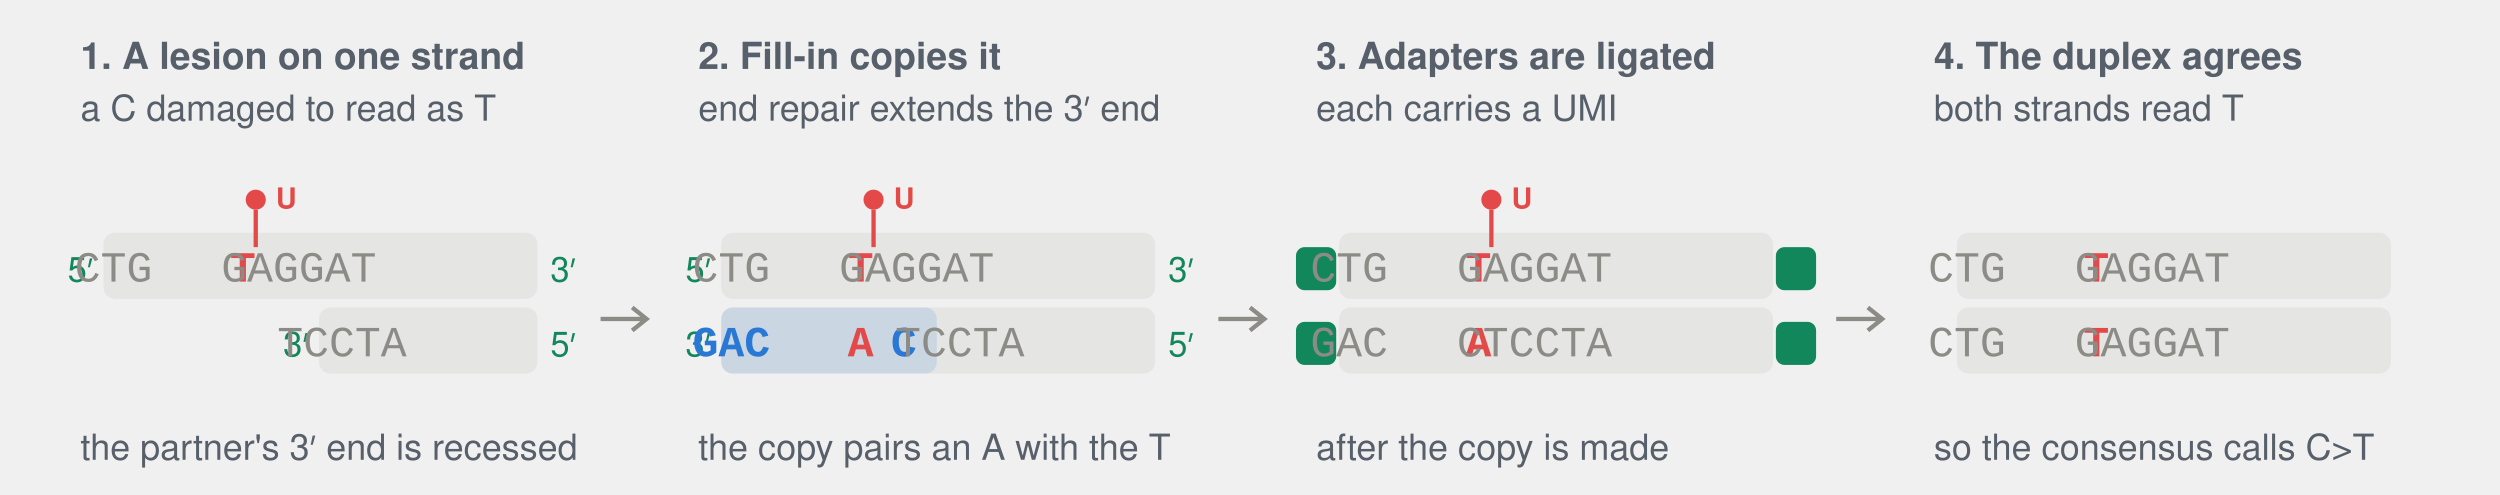
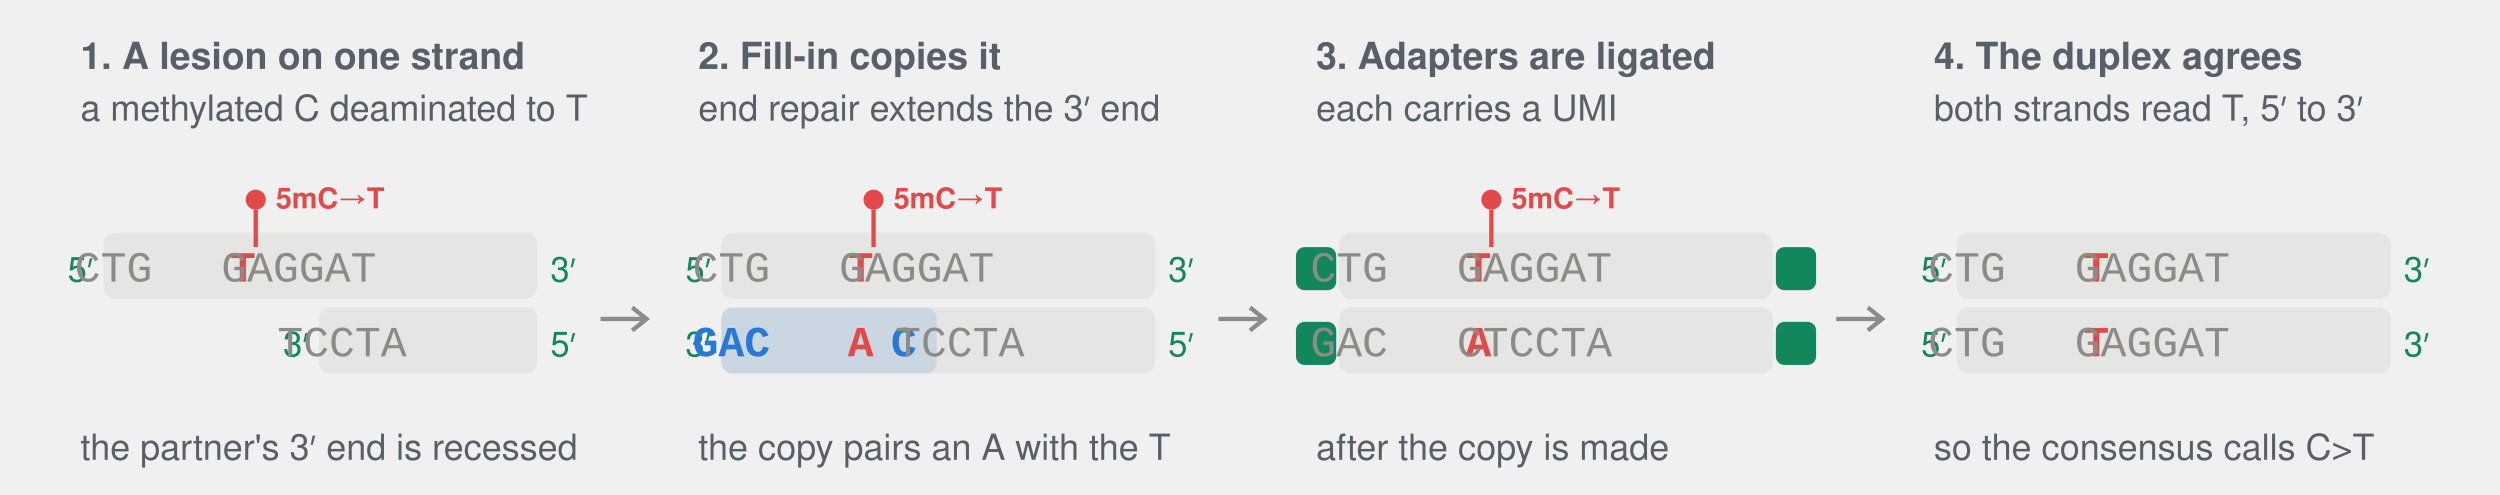
<svg xmlns="http://www.w3.org/2000/svg" width="870" height="172" viewBox="0 0 870 172" role="img" aria-labelledby="title">
  <style>
    text { font-family: Helvetica, Arial, sans-serif; }
    .head { fill: #57606a; font-size: 13px; font-weight: 700; }
    .ink { fill: #57606a; font-size: 12.5px; }
    .end { fill: #12875c; font-size: 12px; }
    .base { fill: #8c8b86; font-family: ui-monospace, SFMono-Regular, Menlo, Consolas, "Liberation Mono", monospace; font-size: 15px; }
    .alt { fill: #e34948; font-weight: 700; }
    .new { fill: #2a78d6; font-weight: 700; }
    .fill { fill: #2a78d6; fill-opacity: 0.14; }
    .umi { fill: #12875c; }
    .arrow { stroke: #8c8b86; stroke-width: 1.5; fill: none; }
    .read { fill: #8c8b86; fill-opacity: 0.11; }
    .lesion { fill: #e34948; }
    .lesion-stem { stroke: #e34948; stroke-width: 1.5; }
    .lesion-label { fill: #e34948; font-size: 10px; font-weight: 700; }
    @media (prefers-color-scheme: dark) {
      .head, .ink { fill: #9198a1; }
      .end, .umi { fill: #1baf7a; }
      .read { fill: #ffffff; fill-opacity: 0.12; }
    }
  </style>
  <text class="head" x="28" y="24">1. A lesion on one strand</text>
-   <text class="ink" x="28" y="42">a C damaged to read as T</text>
+   <text class="ink" x="28" y="42">a methylated C deaminated to T</text>
  <text class="ink" x="28" y="160">the partner's 3′ end is recessed</text>
  <rect class="read" x="36" y="81" width="151" height="23" rx="4" />
  <rect class="read" x="111" y="107" width="76" height="23" rx="4" />
  <text class="end" x="28" y="98" text-anchor="middle">5′</text>
  <path class="lesion-stem" d="M89 86 V73" />
  <circle class="lesion" cx="89" cy="69.5" r="3.5" />
-   <text class="lesion-label" x="96" y="72.5">U</text>
+   <text class="lesion-label" x="96" y="72.5">5mC→T</text>
  <text class="base" y="98" text-anchor="middle">
    <tspan x="44 59 74">CTG</tspan>
    <tspan class="alt" x="89">T</tspan>
    <tspan x="104 119 134 149 164 179">GAGGAT</tspan>
  </text>
  <text class="end" x="196" y="98" text-anchor="middle">3′</text>
  <text class="end" x="103" y="124" text-anchor="middle">3′</text>
  <text class="base" y="124" text-anchor="middle">
    <tspan x="119 134 149 164 179">TCCTA</tspan>
  </text>
  <text class="end" x="196" y="124" text-anchor="middle">5′</text>
  <path class="arrow" d="M209 111 h16 m-5 -4 l5 4 l-5 4" />
  <text class="head" x="243" y="24">2. Fill-in copies it</text>
  <text class="ink" x="243" y="42">end repair extends the 3′ end</text>
  <text class="ink" x="243" y="160">the copy pairs an A with the T</text>
  <rect class="read" x="251" y="81" width="151" height="23" rx="4" />
  <rect class="read" x="251" y="107" width="151" height="23" rx="4" />
  <text class="end" x="243" y="98" text-anchor="middle">5′</text>
  <path class="lesion-stem" d="M304 86 V73" />
  <circle class="lesion" cx="304" cy="69.5" r="3.5" />
-   <text class="lesion-label" x="311" y="72.5">U</text>
+   <text class="lesion-label" x="311" y="72.5">5mC→T</text>
  <text class="base" y="98" text-anchor="middle">
    <tspan x="259 274 289">CTG</tspan>
    <tspan class="alt" x="304">T</tspan>
    <tspan x="319 334 349 364 379 394">GAGGAT</tspan>
  </text>
  <text class="end" x="411" y="98" text-anchor="middle">3′</text>
  <rect class="fill" x="251" y="107" width="75" height="23" rx="4" />
  <text class="end" x="243" y="124" text-anchor="middle">3′</text>
  <text class="base" y="124" text-anchor="middle">
    <tspan class="new" x="259 274 289">GAC</tspan>
    <tspan class="alt" x="304">A</tspan>
    <tspan class="new" x="319">C</tspan>
    <tspan x="334 349 364 379 394">TCCTA</tspan>
  </text>
  <text class="end" x="411" y="124" text-anchor="middle">5′</text>
  <path class="arrow" d="M424 111 h16 m-5 -4 l5 4 l-5 4" />
  <text class="head" x="458" y="24">3. Adapters are ligated</text>
  <text class="ink" x="458" y="42">each carries a UMI</text>
  <text class="ink" x="458" y="160">after the copy is made</text>
  <rect class="read" x="466" y="81" width="151" height="23" rx="4" />
  <rect class="read" x="466" y="107" width="151" height="23" rx="4" />
  <rect class="umi" x="451" y="86" width="14" height="15" rx="3" />
  <rect class="umi" x="618" y="86" width="14" height="15" rx="3" />
  <rect class="umi" x="451" y="112" width="14" height="15" rx="3" />
  <rect class="umi" x="618" y="112" width="14" height="15" rx="3" />
  <path class="lesion-stem" d="M519 86 V73" />
  <circle class="lesion" cx="519" cy="69.5" r="3.5" />
-   <text class="lesion-label" x="526" y="72.5">U</text>
+   <text class="lesion-label" x="526" y="72.5">5mC→T</text>
  <text class="base" y="98" text-anchor="middle">
    <tspan x="474 489 504">CTG</tspan>
    <tspan class="alt" x="519">T</tspan>
    <tspan x="534 549 564 579 594 609">GAGGAT</tspan>
  </text>
  <text class="base" y="124" text-anchor="middle">
    <tspan x="474 489 504">GAC</tspan>
    <tspan class="alt" x="519">A</tspan>
    <tspan x="534 549 564 579 594 609">CTCCTA</tspan>
  </text>
  <path class="arrow" d="M639 111 h16 m-5 -4 l5 4 l-5 4" />
  <text class="head" x="673" y="24">4. The duplex agrees</text>
-   <text class="ink" x="673" y="42">both strands read T</text>
+   <text class="ink" x="673" y="42">both strands read T, 5′ to 3′</text>
  <text class="ink" x="673" y="160">so the consensus calls C&gt;T</text>
  <rect class="read" x="681" y="81" width="151" height="23" rx="4" />
  <rect class="read" x="681" y="107" width="151" height="23" rx="4" />
+   <text class="end" x="673" y="98" text-anchor="middle">5′</text>
+   <text class="end" x="841" y="98" text-anchor="middle">3′</text>
+   <text class="end" x="673" y="124" text-anchor="middle">5′</text>
+   <text class="end" x="841" y="124" text-anchor="middle">3′</text>
  <text class="base" y="98" text-anchor="middle">
    <tspan x="689 704 719">CTG</tspan>
    <tspan class="alt" x="734">T</tspan>
    <tspan x="749 764 779 794 809 824">GAGGAT</tspan>
  </text>
  <text class="base" y="124" text-anchor="middle">
    <tspan x="689 704 719">CTG</tspan>
    <tspan class="alt" x="734">T</tspan>
    <tspan x="749 764 779 794 809 824">GAGGAT</tspan>
  </text>
</svg>
